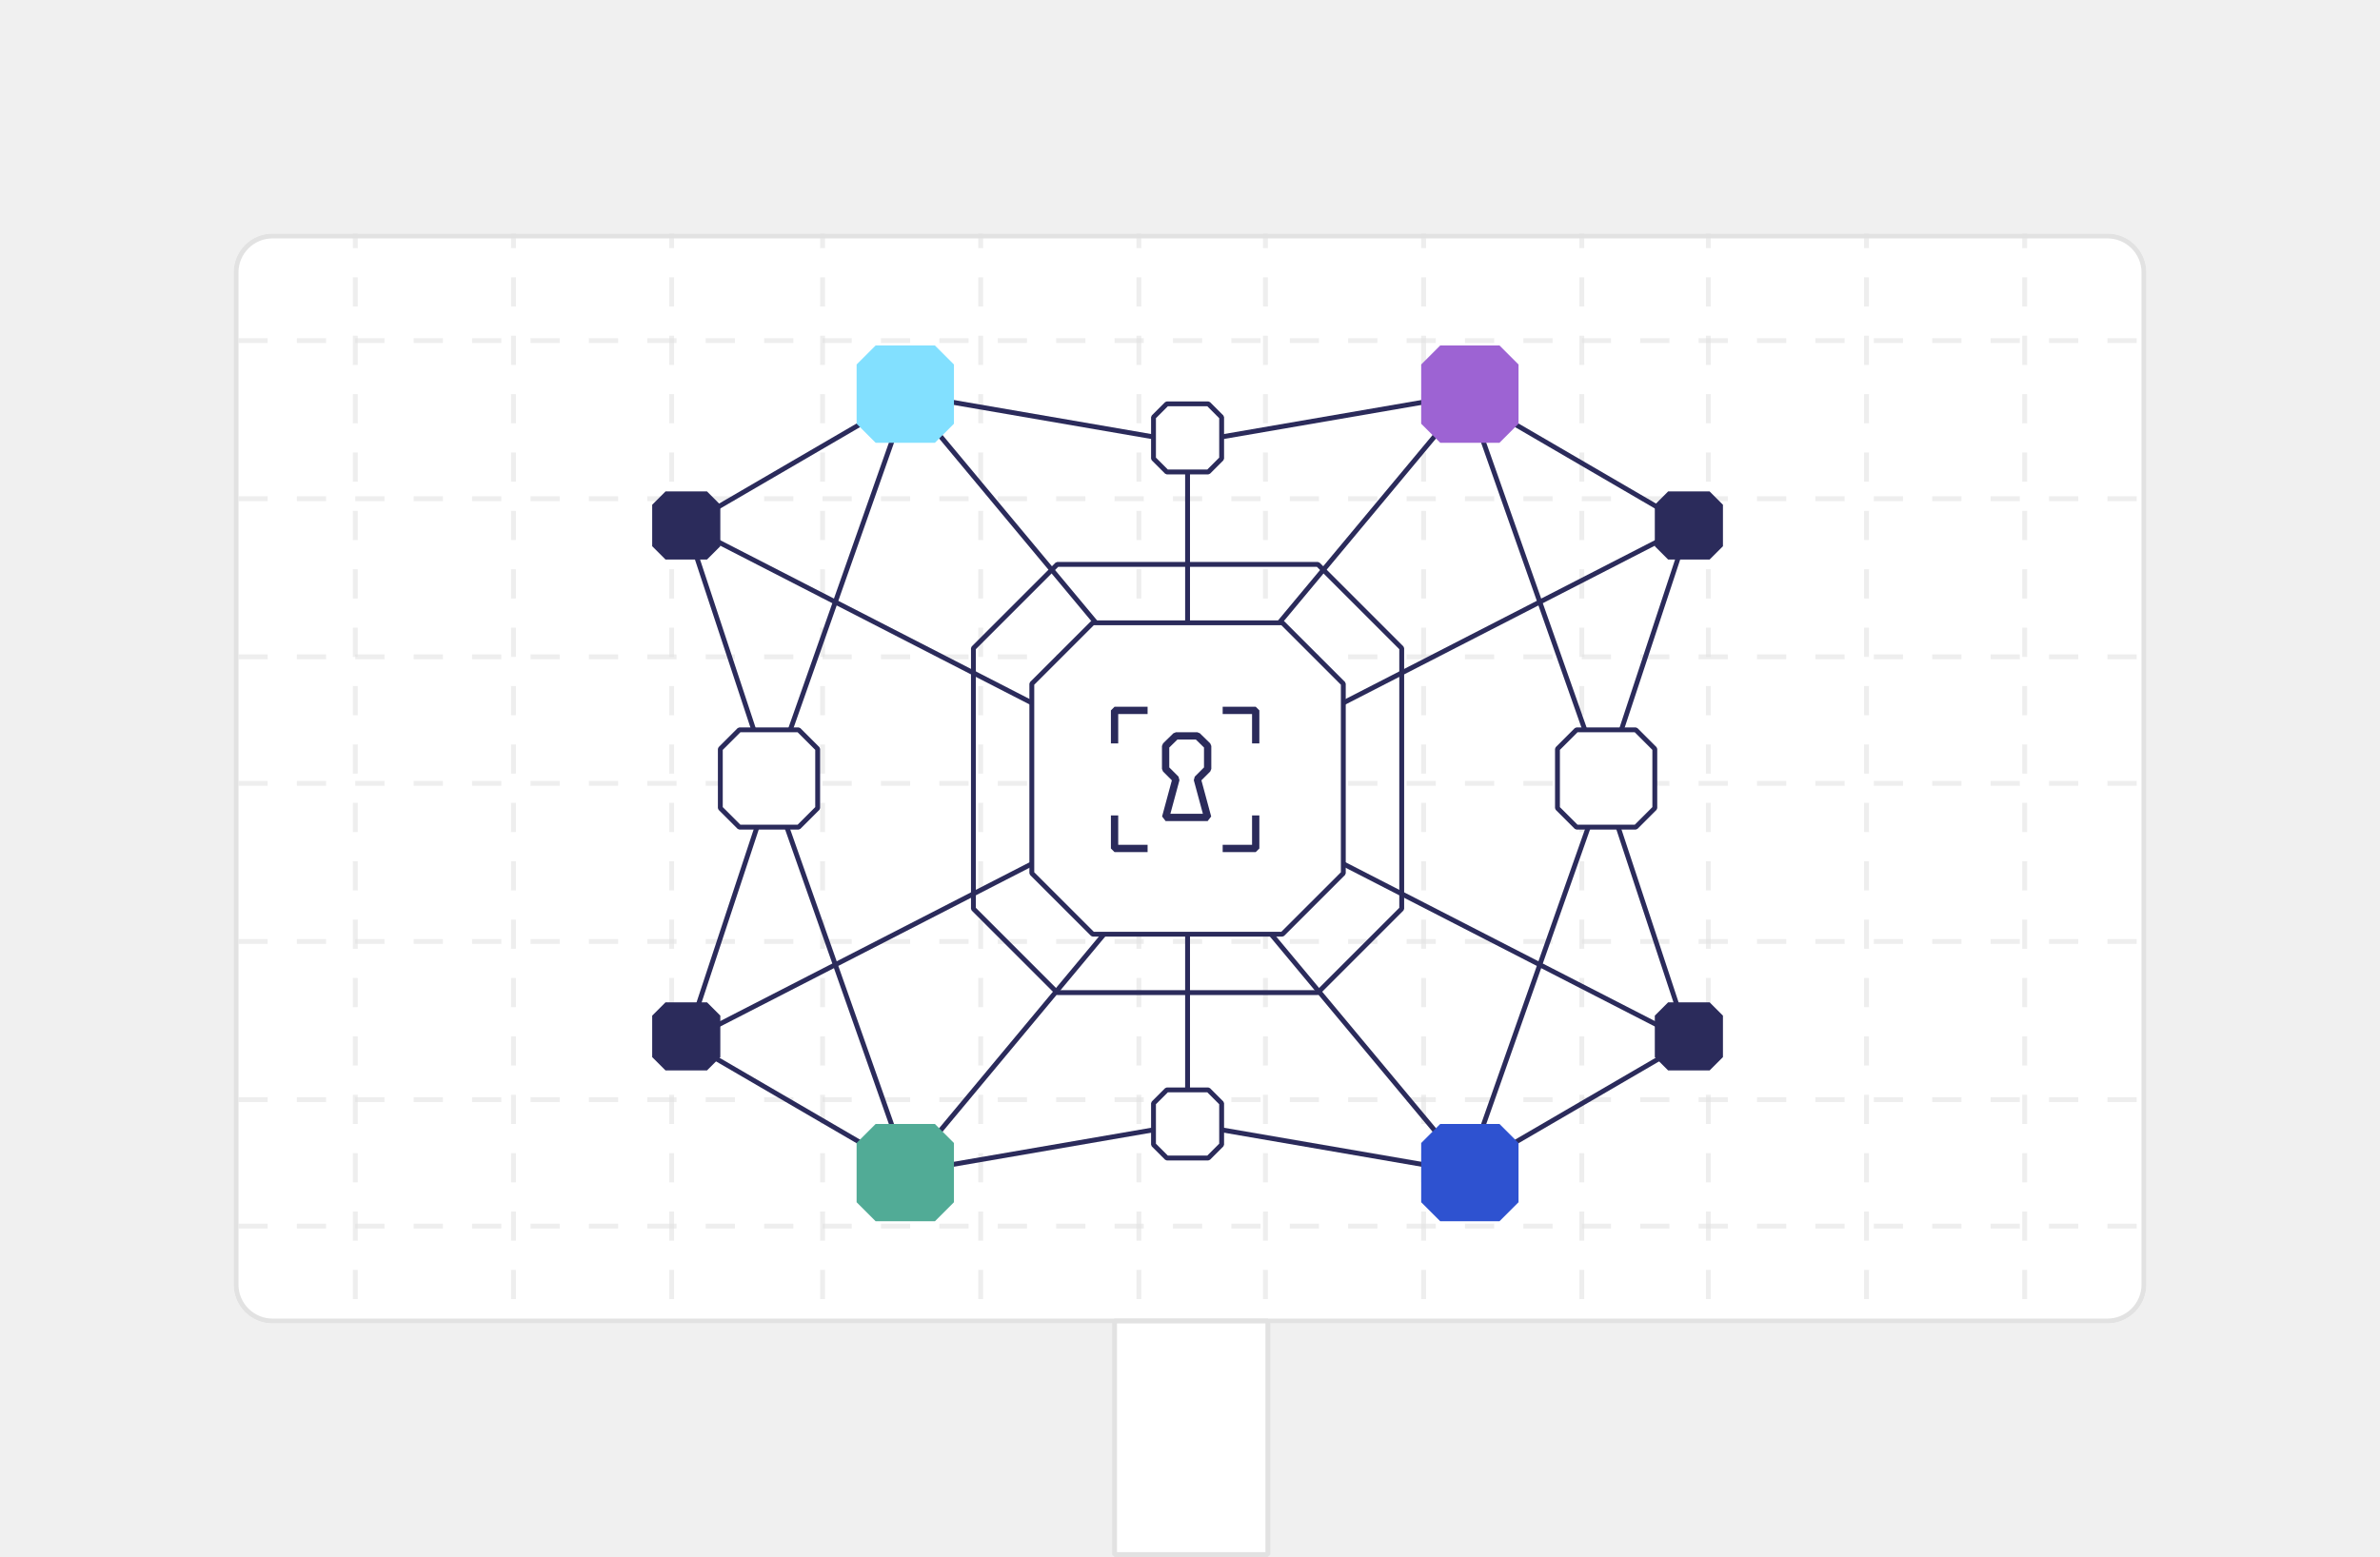
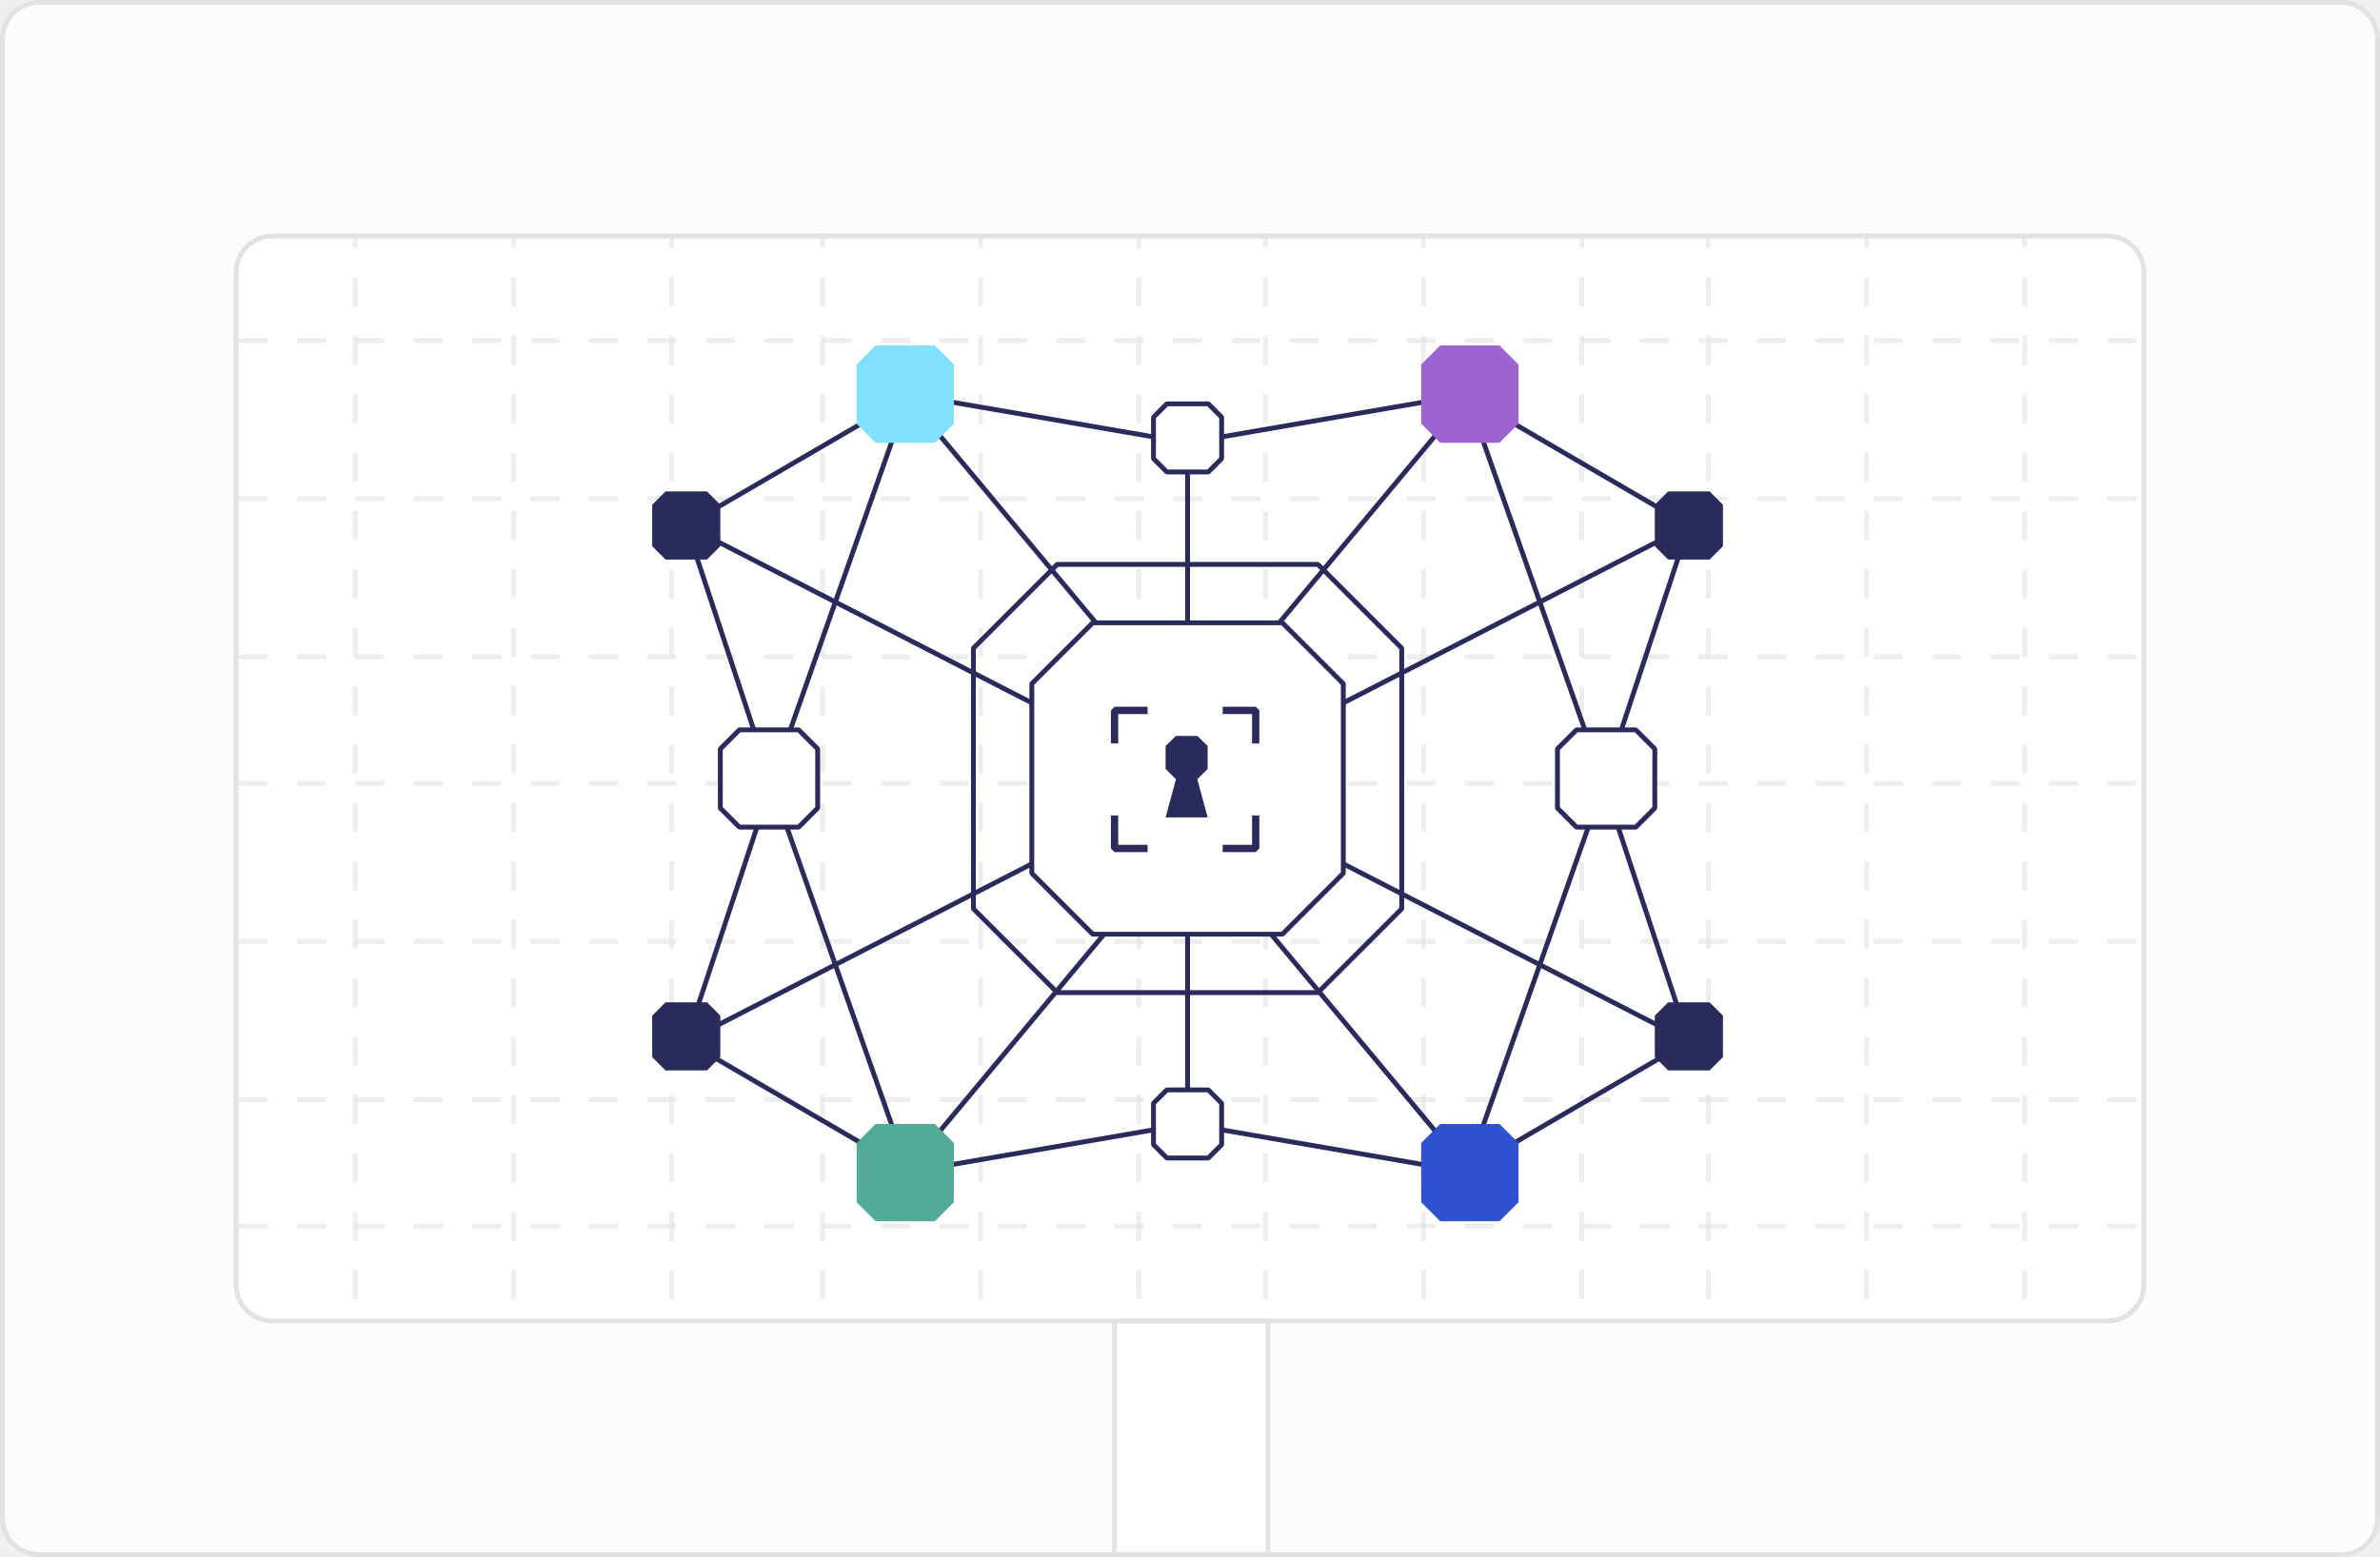
<svg xmlns="http://www.w3.org/2000/svg" width="489" height="320" viewBox="0 0 489 320" fill="none">
-   <g clip-path="url(#clip0_1323_3811)">
+   <rect x="0.5" y="0.5" width="488" height="319" rx="7.5" fill="#FCFCFC" />
+   <g clip-path="url(#clip0_1373_4458)">
    <rect x="48" y="48" width="393" height="224" rx="8" fill="white" />
    <path d="M37 70H526M37 102.5H526M37 135H526" stroke="#E2E2E2" stroke-opacity="0.6" stroke-linejoin="bevel" stroke-dasharray="6 6" />
    <path d="M37 252H526M37 284.5H526M37 317H526" stroke="#E2E2E2" stroke-opacity="0.6" stroke-linejoin="bevel" stroke-dasharray="6 6" />
    <path d="M37 161H526M37 193.5H526M37 226H526" stroke="#E2E2E2" stroke-opacity="0.6" stroke-linejoin="bevel" stroke-dasharray="6 6" />
    <path d="M416 -3L416 486M383.5 -3L383.5 486M351 -3L351 486" stroke="#E2E2E2" stroke-opacity="0.6" stroke-linejoin="bevel" stroke-dasharray="6 6" />
    <path d="M234 -3L234 486M201.5 -3L201.5 486M169 -3L169 486" stroke="#E2E2E2" stroke-opacity="0.6" stroke-linejoin="bevel" stroke-dasharray="6 6" />
    <path d="M138 -3L138 486M105.5 -3L105.5 486M73 -3L73 486" stroke="#E2E2E2" stroke-opacity="0.6" stroke-linejoin="bevel" stroke-dasharray="6 6" />
    <path d="M325 -3L325 486M292.5 -3L292.5 486M260 -3L260 486" stroke="#E2E2E2" stroke-opacity="0.6" stroke-linejoin="bevel" stroke-dasharray="6 6" />
    <path d="M244 132H228.5L186 81L244 91M244 132V91M244 132H259.5L302 81L244 91" stroke="#2B2B5B" stroke-linejoin="bevel" />
    <path d="M244 190H228.5L186 241L244 231M244 190V231M244 190H259.5L302 241L244 231" stroke="#2B2B5B" stroke-linejoin="bevel" />
    <path d="M141 108L158.5 161L186.5 81.5L141 108ZM141 108L215 146" stroke="#2B2B5B" stroke-linejoin="bevel" />
    <path d="M141 214L158.5 161L186.5 240.5L141 214ZM141 214L215 176" stroke="#2B2B5B" stroke-linejoin="bevel" />
    <path d="M347 108L329.5 161L301.5 81.5L347 108ZM347 108L273 146" stroke="#2B2B5B" stroke-linejoin="bevel" />
    <path d="M347 214L329.5 161L301.5 240.5L347 214ZM347 214L273 176" stroke="#2B2B5B" stroke-linejoin="bevel" />
    <path d="M263.478 128L224.522 128L212 140.522L212 179.478L224.522 192L263.478 192L276 179.478L276 140.522L263.478 128Z" fill="white" stroke="#2B2B5B" stroke-linejoin="bevel" />
    <path d="M251.213 146H258V152.787" stroke="#2B2B5B" stroke-width="1.5" stroke-linejoin="bevel" />
    <path d="M251.213 174.383H258V167.596" stroke="#2B2B5B" stroke-width="1.5" stroke-linejoin="bevel" />
    <path d="M235.787 146H229V152.787" stroke="#2B2B5B" stroke-width="1.5" stroke-linejoin="bevel" />
    <path d="M235.787 174.383H229V167.596" stroke="#2B2B5B" stroke-width="1.5" stroke-linejoin="bevel" />
-     <path d="M239.49 153.319V158.032L241.611 160.153L239.49 168H248.128L246.007 160.153L248.128 158.032V153.319L246.007 151.245H241.611L239.49 153.319Z" stroke="#2B2B5B" stroke-width="1.5" stroke-linejoin="bevel" />
+     <path d="M239.489 153.319V158.032L241.61 160.153L239.489 168H248.128L246.007 160.153L248.128 158.032V153.319L246.007 151.245H241.61L239.489 153.319Z" fill="#2B2B5B" />
    <path d="M164.087 150L151.913 150L148 153.913L148 166.087L151.913 170L164.087 170L168 166.087L168 153.913L164.087 150Z" fill="white" stroke="#2B2B5B" stroke-linejoin="bevel" />
    <path d="M192.087 71L179.913 71L176 74.913L176 87.087L179.913 91L192.087 91L196 87.087L196 74.913L192.087 71Z" fill="#82E0FF" />
    <path d="M308.087 71L295.913 71L292 74.913L292 87.087L295.913 91L308.087 91L312 87.087L312 74.913L308.087 71Z" fill="#9D63D3" />
    <path d="M336.087 150L323.913 150L320 153.913L320 166.087L323.913 170L336.087 170L340 166.087L340 153.913L336.087 150Z" fill="white" stroke="#2B2B5B" stroke-linejoin="bevel" />
    <path d="M248.261 83L239.739 83L237 85.739L237 94.261L239.739 97L248.261 97L251 94.261L251 85.739L248.261 83Z" fill="white" stroke="#2B2B5B" stroke-linejoin="bevel" />
    <path d="M248.261 224L239.739 224L237 226.739L237 235.261L239.739 238L248.261 238L251 235.261L251 226.739L248.261 224Z" fill="white" stroke="#2B2B5B" stroke-linejoin="bevel" />
    <path d="M351.261 206L342.739 206L340 208.739L340 217.261L342.739 220L351.261 220L354 217.261L354 208.739L351.261 206Z" fill="#2B2B5B" />
    <path d="M145.261 206L136.739 206L134 208.739L134 217.261L136.739 220L145.261 220L148 217.261L148 208.739L145.261 206Z" fill="#2B2B5B" />
    <path d="M145.261 101L136.739 101L134 103.739L134 112.261L136.739 115L145.261 115L148 112.261L148 103.739L145.261 101Z" fill="#2B2B5B" />
    <path d="M351.261 101L342.739 101L340 103.739L340 112.261L342.739 115L351.261 115L354 112.261L354 103.739L351.261 101Z" fill="#2B2B5B" />
    <path d="M308.087 231L295.913 231L292 234.913L292 247.087L295.913 251L308.087 251L312 247.087L312 234.913L308.087 231Z" fill="#2E52D0" />
    <path d="M192.087 231L179.913 231L176 234.913L176 247.087L179.913 251L192.087 251L196 247.087L196 234.913L192.087 231Z" fill="#51AB96" />
    <path d="M270.783 116L217.217 116L200 133.217L200 186.783L217.217 204L270.783 204L288 186.783L288 133.217L270.783 116Z" stroke="#2B2B5B" stroke-linejoin="bevel" />
  </g>
  <rect x="48.5" y="48.5" width="392" height="223" rx="7.5" stroke="#E2E2E2" />
  <path d="M229 319.5V271.5H260.5V319.5H229Z" fill="white" stroke="#E2E2E2" stroke-linejoin="bevel" />
+   <rect x="0.5" y="0.5" width="488" height="319" rx="7.5" stroke="#E2E2E2" />
  <defs>
-     <clipPath id="clip0_1323_3811">
+     <clipPath id="clip0_1373_4458">
      <rect x="48" y="48" width="393" height="224" rx="8" fill="white" />
    </clipPath>
  </defs>
</svg>
